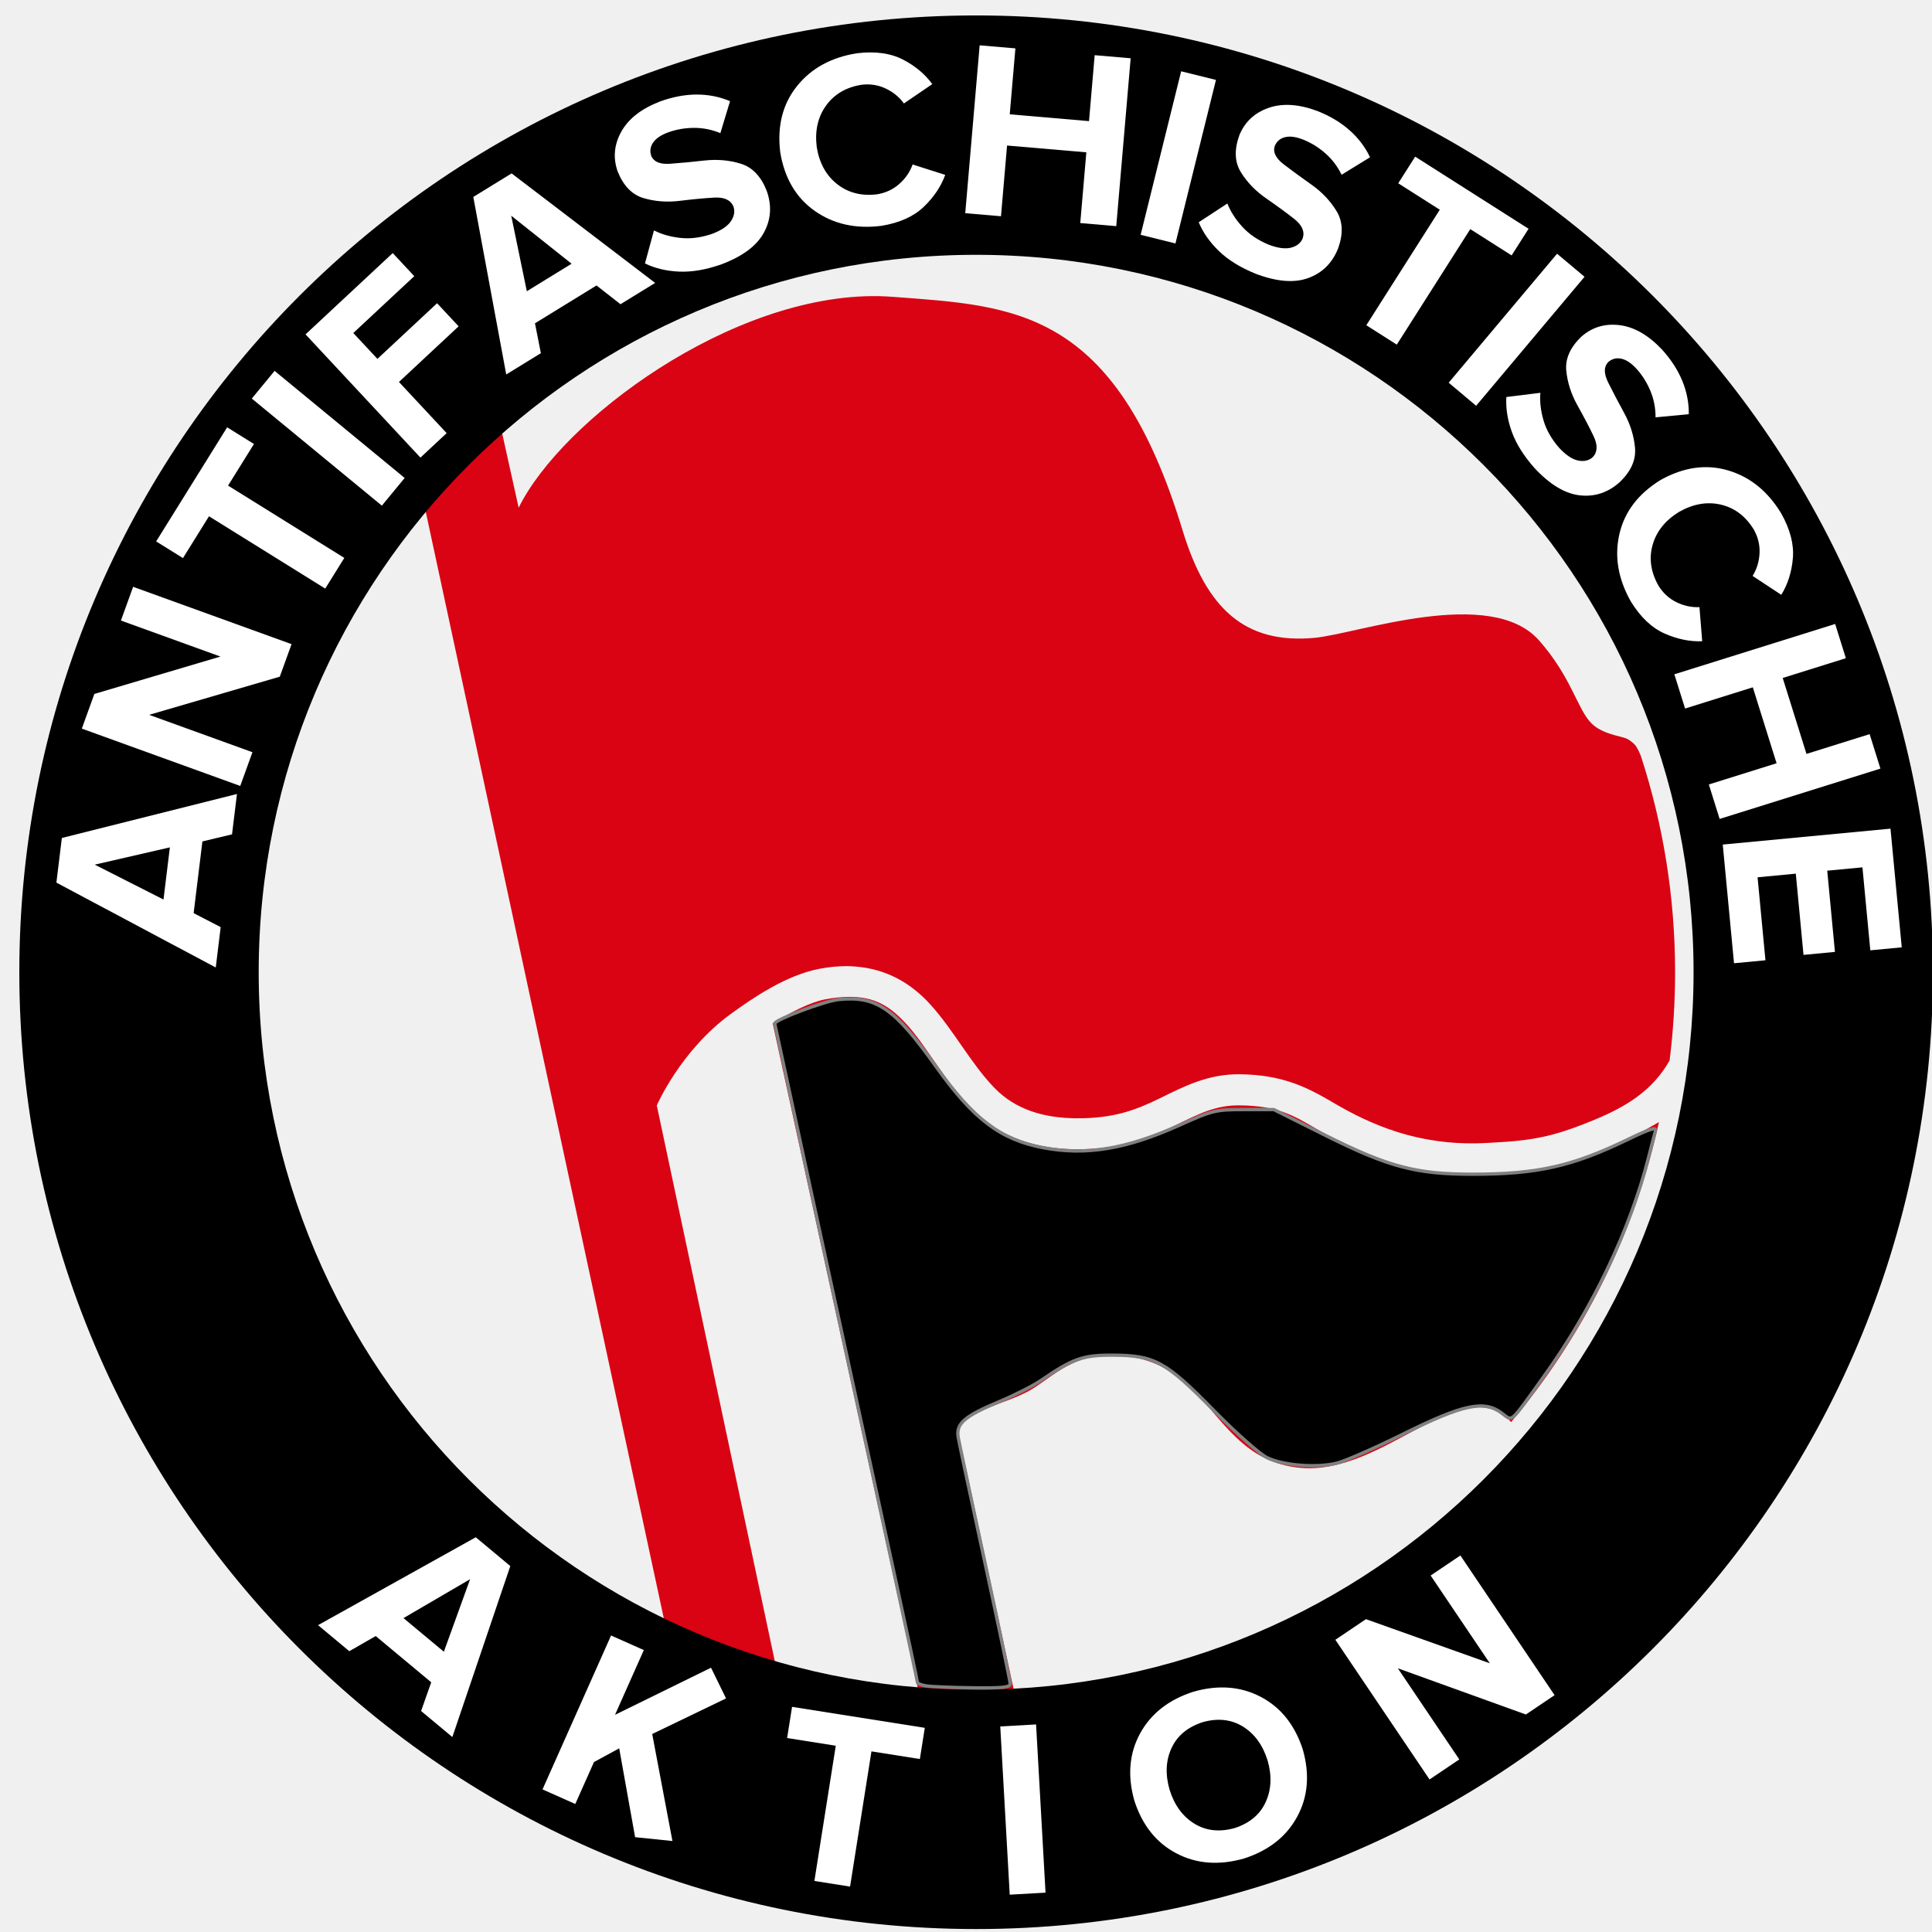
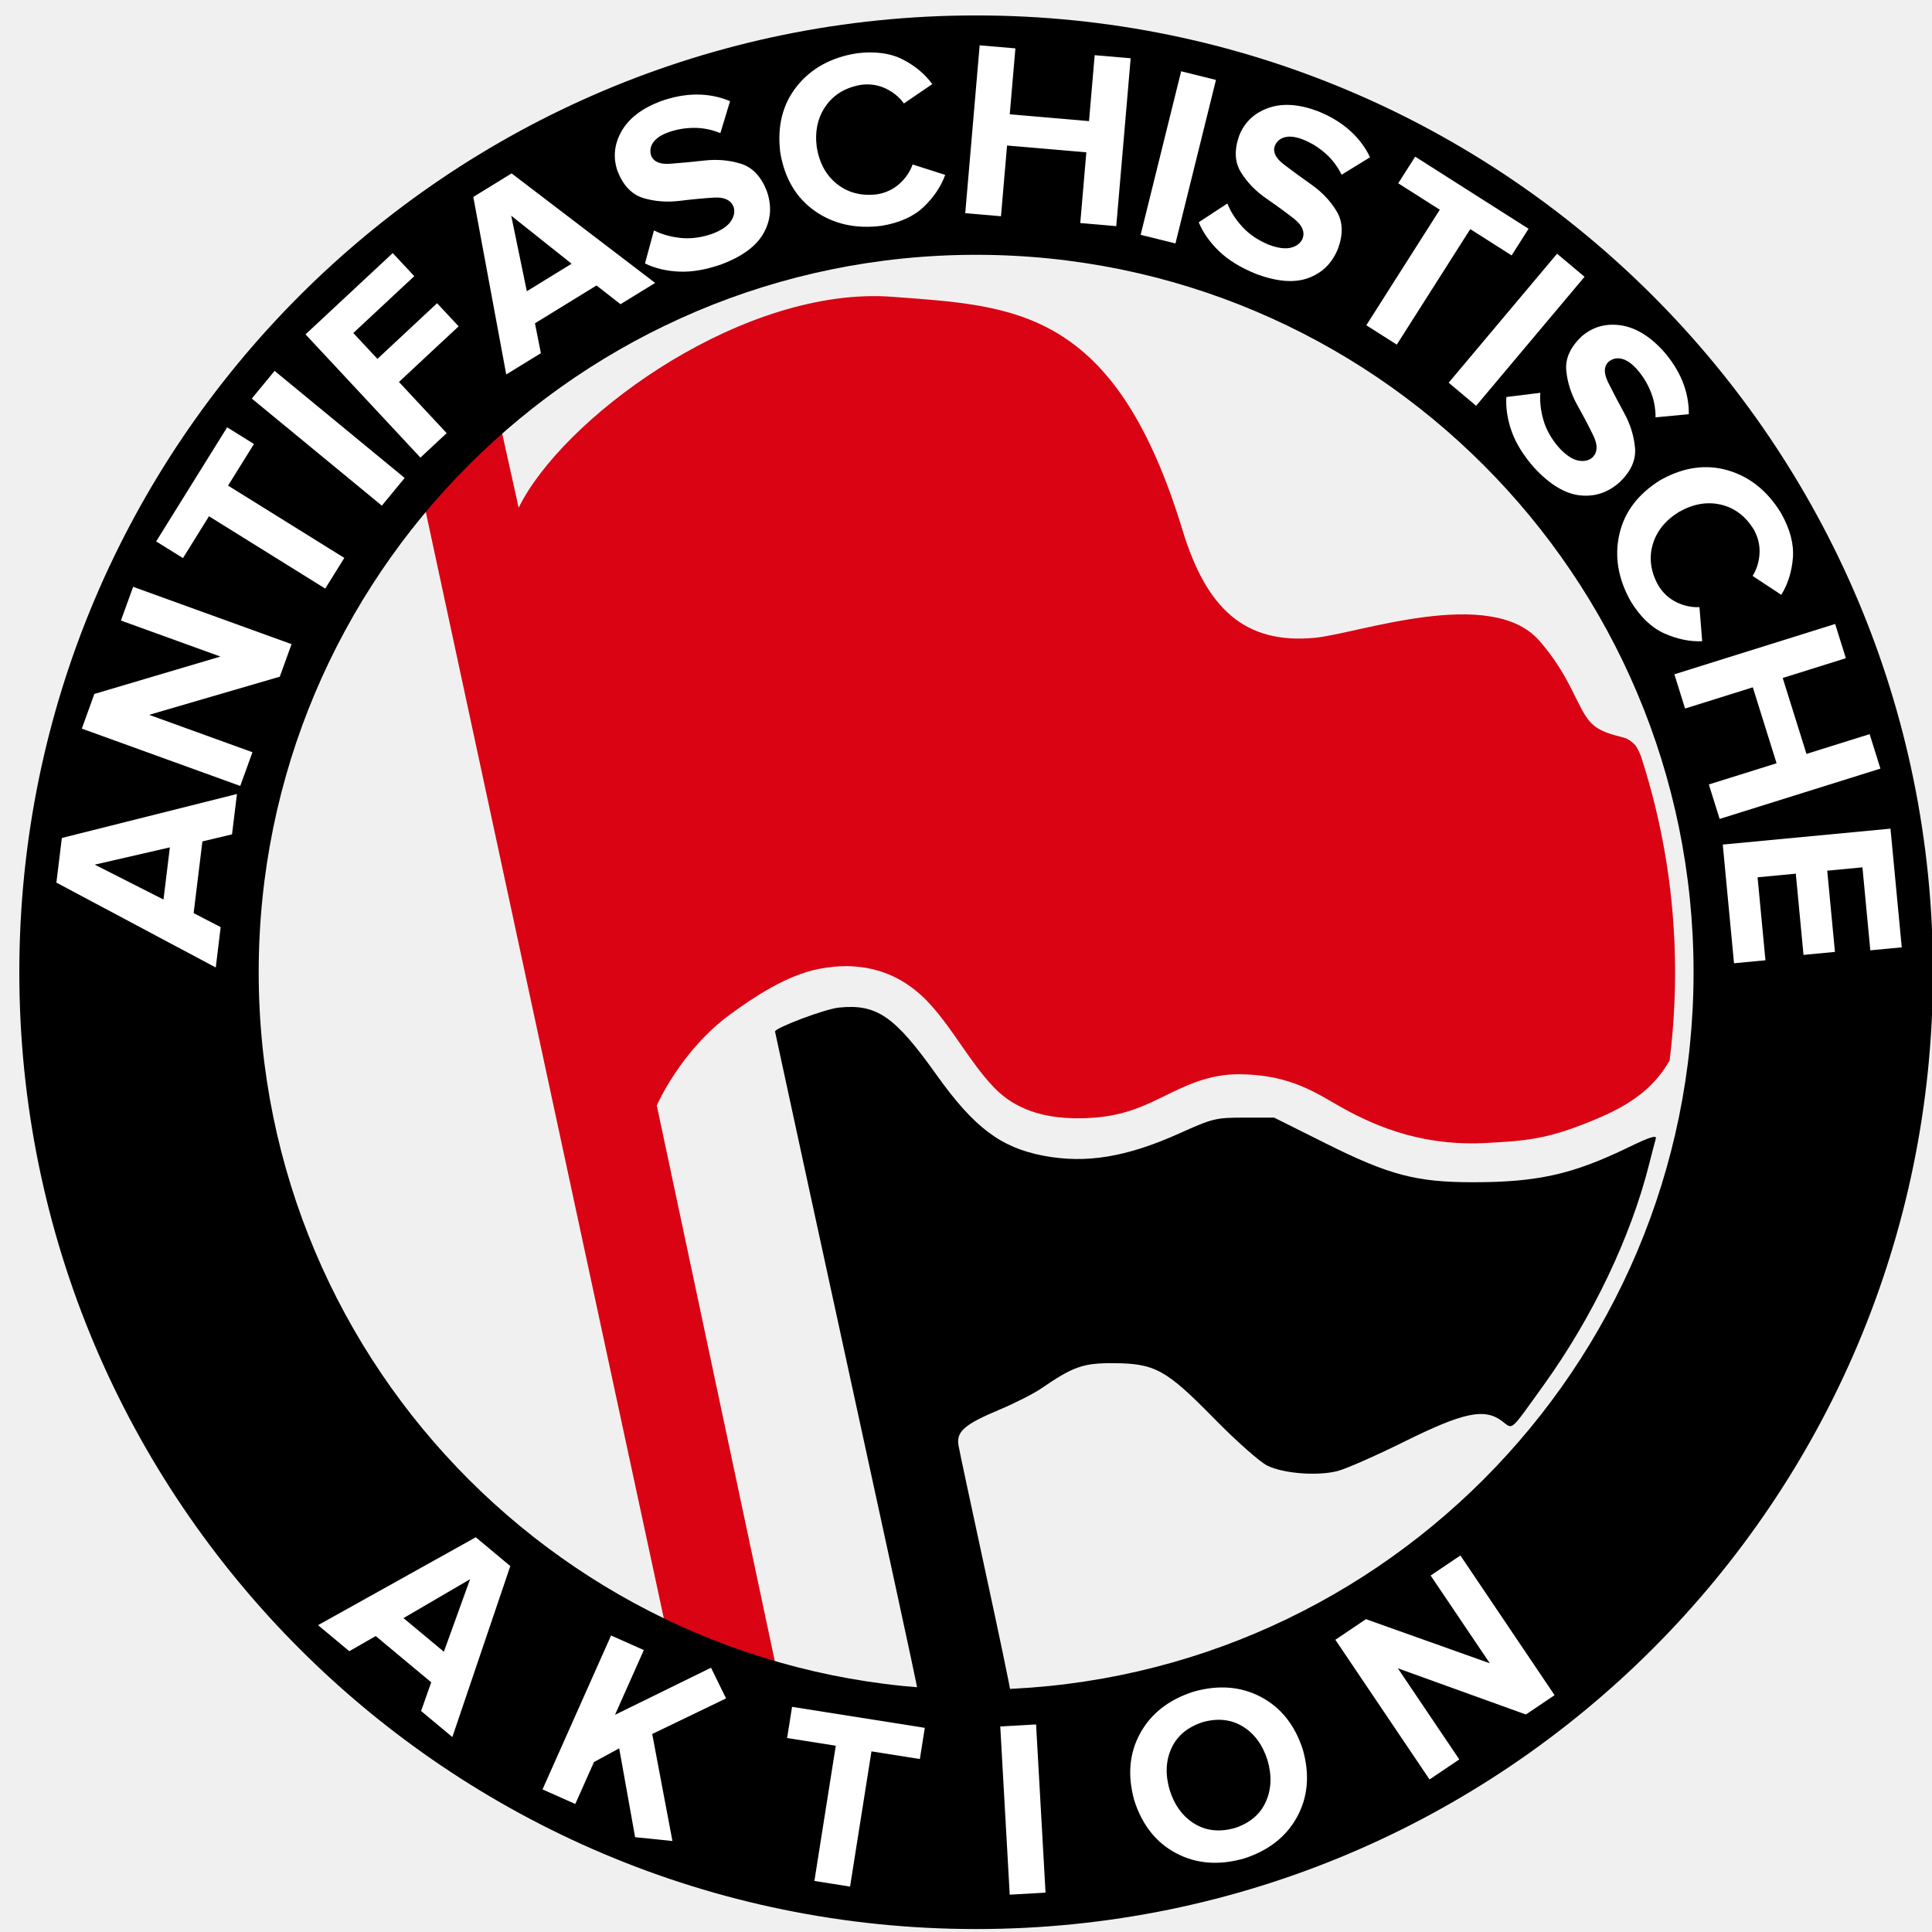
<svg xmlns="http://www.w3.org/2000/svg" version="1.2" width="500" height="500" id="svg3058">
  <defs id="defs3060" />
  <g id="g2" transform="matrix(0.9904877,0,0,0.9904877,5,3.993138)" style="display:inline">
-     <path d="M 224.5,73.344 C 185.932,72.705 141.704,105.773 130.469,128.625 l -5.438,-24.5 -19.875,20.719 L 169.5,423.938 198.781,436.531 166.562,284.812 c 0,0 6.2,-14.41 19.406,-23.969 5.622,-4.069 14.327,-10.087 23.125,-11.75 2.502,-0.473 4.853,-0.695 7.062,-0.688 0.737,0.001 1.447,0.043 2.156,0.094 8.507,0.61 14.875,4.608 19.594,9.781 6.291,6.898 10.582,15.42 16.875,21.938 5.446,5.64 12.866,7.875 21.344,7.938 9.585,0.07 15.359,-2.017 21.938,-5.25 6.544,-3.216 12.606,-6.333 20.844,-6.25 11.424,0.115 17.915,3.609 24.438,7.438 9.681,5.682 21.999,11.224 38.969,10.562 1.584,-0.062 3.051,-0.165 4.438,-0.25 1.386,-0.085 2.671,-0.164 3.906,-0.281 7.409,-0.705 12.545,-2.104 21.094,-5.656 7.928,-3.294 14.95,-7.461 19.438,-15.406 0.951,-7.549 1.438,-15.256 1.438,-23.062 0,-19.675 -3.13,-38.607 -8.89,-56.361 -0.248,-0.766 -1.085,-2.475 -1.582,-3.033 -0.545,-0.613 -1.707,-1.577 -2.824,-1.877 -2.95,-0.79 -6.259,-1.461 -8.611,-3.823 -3.613,-3.627 -5.207,-12.079 -13.656,-21.625 -12.678,-14.324 -47.55,-1.682 -58.625,-0.656 -18.271,1.693 -28.271,-7.611 -34.531,-28.188 C 286.249,76.401 259.926,75.904 228.25,73.531 227.019,73.439 225.744,73.364 224.5,73.344 Z M 216.312,256.438 c -1.696,0.049 -3.601,0.231 -5.688,0.625 -4.013,0.759 -9.188,3.452 -13.781,6.281 l 39.688,181.875 L 264,456.844 245.188,369.5 c 3.555,-5.512 11.736,-6.426 18.406,-10 5.585,-2.993 10.666,-9.255 20.938,-9.406 27.291,-0.401 26.353,27.295 50.312,29.406 21.873,1.928 42.228,-25.768 54.938,-11.969 18.706,-22.227 32.205,-48.976 38.625,-78.375 -3.918,2.287 -8.167,4.506 -12.562,6.406 -0.617,0.267 -1.222,0.591 -1.844,0.844 -10.905,4.432 -18.32,5.833 -31.406,6.344 -18.911,0.738 -33.059,-5.602 -43.375,-11.656 -6.454,-3.788 -10.457,-6.212 -20.406,-6.312 -6.221,-0.063 -10.557,2.163 -17.156,5.406 -7.098,3.488 -14.752,6.142 -25.625,6.062 -9.921,-0.073 -19.785,-2.869 -27.062,-10.406 -7.379,-7.642 -11.844,-16.437 -17.031,-22.125 -4.214,-4.621 -8.275,-7.491 -15.625,-7.281 z" id="path4056-4" style="fill:#d90313;fill-opacity:1;stroke:none" />
+     <path d="M 224.5,73.344 C 185.932,72.705 141.704,105.773 130.469,128.625 l -5.438,-24.5 -19.875,20.719 L 169.5,423.938 198.781,436.531 166.562,284.812 c 0,0 6.2,-14.41 19.406,-23.969 5.622,-4.069 14.327,-10.087 23.125,-11.75 2.502,-0.473 4.853,-0.695 7.062,-0.688 0.737,0.001 1.447,0.043 2.156,0.094 8.507,0.61 14.875,4.608 19.594,9.781 6.291,6.898 10.582,15.42 16.875,21.938 5.446,5.64 12.866,7.875 21.344,7.938 9.585,0.07 15.359,-2.017 21.938,-5.25 6.544,-3.216 12.606,-6.333 20.844,-6.25 11.424,0.115 17.915,3.609 24.438,7.438 9.681,5.682 21.999,11.224 38.969,10.562 1.584,-0.062 3.051,-0.165 4.438,-0.25 1.386,-0.085 2.671,-0.164 3.906,-0.281 7.409,-0.705 12.545,-2.104 21.094,-5.656 7.928,-3.294 14.95,-7.461 19.438,-15.406 0.951,-7.549 1.438,-15.256 1.438,-23.062 0,-19.675 -3.13,-38.607 -8.89,-56.361 -0.248,-0.766 -1.085,-2.475 -1.582,-3.033 -0.545,-0.613 -1.707,-1.577 -2.824,-1.877 -2.95,-0.79 -6.259,-1.461 -8.611,-3.823 -3.613,-3.627 -5.207,-12.079 -13.656,-21.625 -12.678,-14.324 -47.55,-1.682 -58.625,-0.656 -18.271,1.693 -28.271,-7.611 -34.531,-28.188 C 286.249,76.401 259.926,75.904 228.25,73.531 c -1.231,-0.092 -2.506,-0.167 -3.75,-0.188 z" id="path4056-4" style="fill:#d90313;fill-opacity:1;stroke:none" />
    <path d="M 250,0 C 111.935,0 0,111.935 0,250 c 0,138.065 111.935,250 250,250 138.065,0 250,-111.935 250,-250 C 500,111.935 388.065,0 250,0 Z m 0,62.546 c 103.531,0 187.454,83.923 187.454,187.454 0,103.531 -83.923,187.454 -187.454,187.454 -103.531,0 -187.454,-83.923 -187.454,-187.454 0,-103.531 83.923,-187.454 187.454,-187.454 z" id="path5994-0" style="color:#000000;display:inline;overflow:visible;visibility:visible;fill:#000000;fill-opacity:1;fill-rule:nonzero;stroke:none;stroke-width:0;marker:none;enable-background:accumulate" />
    <path d="m 56.866,203.425 -45.754,11.496 -1.425,11.661 41.638,22.177 1.289,-10.547 -7.067,-3.656 2.29,-18.736 7.739,-1.847 z m -17.53,13.948 -1.665,13.626 -17.969,-9.111 z" id="path3199" style="font-style:normal;font-weight:normal;font-size:40px;line-height:125%;font-family:'Proxima Nova Rg';-inkscape-font-specification:'Proxima Nova Rg Bold';text-align:center;letter-spacing:0px;word-spacing:0px;text-anchor:middle;fill:#ffffff;fill-opacity:1;stroke:none" />
    <path d="m 71.131,164.274 -41.394,-14.98 -3.189,8.813 26.003,9.41 -32.943,9.767 -3.279,9.061 41.394,14.98 3.189,-8.813 -26.996,-9.769 34.138,-9.966 z" id="path3201" style="font-style:normal;font-weight:normal;font-size:40px;line-height:125%;font-family:'Proxima Nova Rg';-inkscape-font-specification:'Proxima Nova Rg Bold';text-align:center;letter-spacing:0px;word-spacing:0px;text-anchor:middle;fill:#ffffff;fill-opacity:1;stroke:none" />
    <path d="m 84.917,141.744 -30.374,-18.895 6.763,-10.872 -7.005,-4.358 -18.547,29.813 7.005,4.358 6.798,-10.928 30.374,18.895 z" id="path3203" style="font-style:normal;font-weight:normal;font-size:40px;line-height:125%;font-family:'Proxima Nova Rg';-inkscape-font-specification:'Proxima Nova Rg Bold';text-align:center;letter-spacing:0px;word-spacing:0px;text-anchor:middle;fill:#ffffff;fill-opacity:1;stroke:none" />
    <path d="M 100.684,120.853 66.7,92.872 60.743,100.107 94.727,128.088 Z" id="path3205" style="font-style:normal;font-weight:normal;font-size:40px;line-height:125%;font-family:'Proxima Nova Rg';-inkscape-font-specification:'Proxima Nova Rg Bold';text-align:center;letter-spacing:0px;word-spacing:0px;text-anchor:middle;fill:#ffffff;fill-opacity:1;stroke:none" />
    <path d="M 111.658,109.142 99.191,95.77 114.782,81.233 109.156,75.199 93.565,89.736 87.263,82.978 103.193,68.126 97.567,62.092 74.783,83.335 104.803,115.533 Z" id="path3207" style="font-style:normal;font-weight:normal;font-size:40px;line-height:125%;font-family:'Proxima Nova Rg';-inkscape-font-specification:'Proxima Nova Rg Bold';text-align:center;letter-spacing:0px;word-spacing:0px;text-anchor:middle;fill:#ffffff;fill-opacity:1;stroke:none" />
    <path d="m 166.131,69.892 -37.505,-28.618 -10.008,6.153 8.605,46.385 9.052,-5.565 -1.544,-7.805 16.08,-9.886 6.267,4.902 z m -21.833,-5.017 -11.695,7.19 -4.073,-19.731 z" id="path3209" style="font-style:normal;font-weight:normal;font-size:40px;line-height:125%;font-family:'Proxima Nova Rg';-inkscape-font-specification:'Proxima Nova Rg Bold';text-align:center;letter-spacing:0px;word-spacing:0px;text-anchor:middle;fill:#ffffff;fill-opacity:1;stroke:none" />
    <path d="m 183.477,65.025 c 5.523,-2.084 9.217,-4.851 11.082,-8.298 1.865,-3.448 2.097,-7.104 0.697,-10.97 -1.49,-3.739 -3.733,-6.076 -6.729,-7.008 -2.996,-0.933 -6.176,-1.212 -9.54,-0.836 -3.364,0.375 -6.342,0.655 -8.935,0.84 -2.593,0.185 -4.231,-0.475 -4.914,-1.98 -0.443,-1.261 -0.295,-2.437 0.445,-3.529 0.74,-1.092 2.044,-1.983 3.911,-2.675 2.137,-0.777 4.386,-1.174 6.745,-1.19 2.36,-0.016 4.671,0.442 6.934,1.374 l 2.529,-8.351 c -2.739,-1.156 -5.637,-1.732 -8.694,-1.73 -3.057,0.003 -6.234,0.597 -9.531,1.783 -4.884,1.87 -8.273,4.494 -10.166,7.871 -1.893,3.378 -2.223,6.844 -0.991,10.4 1.5,3.765 3.744,6.095 6.734,6.99 2.99,0.895 6.164,1.137 9.525,0.727 3.36,-0.411 6.346,-0.692 8.957,-0.845 2.611,-0.152 4.289,0.606 5.032,2.276 0.458,1.248 0.256,2.529 -0.605,3.841 -0.861,1.312 -2.507,2.43 -4.938,3.353 -2.881,0.989 -5.626,1.345 -8.236,1.07 -2.609,-0.276 -4.931,-0.932 -6.964,-1.968 l -2.355,8.639 c 2.662,1.283 5.66,1.993 8.996,2.129 3.335,0.136 7.005,-0.501 11.01,-1.913 z" id="path3211" style="font-style:normal;font-weight:normal;font-size:40px;line-height:125%;font-family:'Proxima Nova Rg';-inkscape-font-specification:'Proxima Nova Rg Bold';text-align:center;letter-spacing:0px;word-spacing:0px;text-anchor:middle;fill:#ffffff;fill-opacity:1;stroke:none" />
    <path d="m 225.29,54.97 c 4.723,-0.784 8.401,-2.439 11.033,-4.966 2.632,-2.527 4.5,-5.308 5.601,-8.341 L 233.403,38.945 c -0.689,1.943 -1.848,3.636 -3.475,5.079 -1.627,1.443 -3.565,2.348 -5.813,2.713 -4.071,0.498 -7.547,-0.39 -10.43,-2.662 -2.883,-2.272 -4.66,-5.502 -5.333,-9.689 -0.526,-4.208 0.278,-7.806 2.41,-10.794 2.132,-2.988 5.222,-4.812 9.269,-5.473 2.26,-0.278 4.374,0.048 6.34,0.979 1.966,0.931 3.552,2.232 4.757,3.904 l 7.412,-5.058 c -1.91,-2.63 -4.48,-4.775 -7.71,-6.433 -3.23,-1.658 -7.221,-2.2 -11.974,-1.625 -6.701,1.056 -11.923,3.918 -15.667,8.586 -3.744,4.668 -5.202,10.426 -4.376,17.275 1.119,6.778 4.129,11.89 9.031,15.337 4.902,3.446 10.717,4.741 17.446,3.885 z" id="path3213" style="font-style:normal;font-weight:normal;font-size:40px;line-height:125%;font-family:'Proxima Nova Rg';-inkscape-font-specification:'Proxima Nova Rg Bold';text-align:center;letter-spacing:0px;word-spacing:0px;text-anchor:middle;fill:#ffffff;fill-opacity:1;stroke:none" />
    <path d="m 286.612,55.055 3.765,-43.86 -9.403,-0.807 -1.479,17.228 -20.714,-1.778 1.479,-17.228 -9.338,-0.801 -3.765,43.86 9.338,0.801 1.586,-18.478 20.714,1.778 -1.586,18.478 z" id="path3215" style="font-style:normal;font-weight:normal;font-size:40px;line-height:125%;font-family:'Proxima Nova Rg';-inkscape-font-specification:'Proxima Nova Rg Bold';text-align:center;letter-spacing:0px;word-spacing:0px;text-anchor:middle;fill:#ffffff;fill-opacity:1;stroke:none" />
    <path d="M 302.079,59.579 312.665,16.85 303.568,14.596 292.982,57.325 Z" id="path3217" style="font-style:normal;font-weight:normal;font-size:40px;line-height:125%;font-family:'Proxima Nova Rg';-inkscape-font-specification:'Proxima Nova Rg Bold';text-align:center;letter-spacing:0px;word-spacing:0px;text-anchor:middle;fill:#ffffff;fill-opacity:1;stroke:none" />
    <path d="m 322.984,67.475 c 5.516,2.104 10.115,2.485 13.797,1.142 3.682,-1.343 6.282,-3.925 7.799,-7.746 1.366,-3.787 1.237,-7.023 -0.386,-9.708 -1.623,-2.686 -3.818,-5.004 -6.584,-6.955 -2.766,-1.951 -5.18,-3.717 -7.243,-5.299 -2.063,-1.582 -2.85,-3.162 -2.363,-4.742 0.505,-1.238 1.396,-2.019 2.674,-2.345 1.278,-0.326 2.845,-0.128 4.701,0.593 2.115,0.836 4.06,2.031 5.836,3.585 1.776,1.554 3.202,3.43 4.277,5.628 l 7.432,-4.571 c -1.282,-2.682 -3.068,-5.036 -5.358,-7.061 -2.289,-2.026 -5.061,-3.689 -8.314,-4.989 -4.895,-1.841 -9.171,-2.126 -12.829,-0.854 -3.657,1.272 -6.204,3.647 -7.641,7.125 -1.376,3.812 -1.242,7.045 0.401,9.698 1.643,2.653 3.858,4.941 6.645,6.862 2.787,1.922 5.208,3.692 7.263,5.31 2.055,1.618 2.807,3.299 2.255,5.041 -0.485,1.238 -1.486,2.062 -3,2.473 -1.515,0.411 -3.488,0.155 -5.919,-0.767 -2.812,-1.171 -5.103,-2.726 -6.872,-4.663 -1.77,-1.937 -3.072,-3.968 -3.906,-6.093 l -7.493,4.902 c 1.141,2.726 2.913,5.246 5.319,7.561 2.405,2.315 5.574,4.272 9.508,5.872 z" id="path3219" style="font-style:normal;font-weight:normal;font-size:40px;line-height:125%;font-family:'Proxima Nova Rg';-inkscape-font-specification:'Proxima Nova Rg Bold';text-align:center;letter-spacing:0px;word-spacing:0px;text-anchor:middle;fill:#ffffff;fill-opacity:1;stroke:none" />
    <path d="m 359.912,86.016 19.199,-30.183 10.803,6.872 4.428,-6.961 -29.626,-18.845 -4.428,6.961 10.859,6.907 -19.199,30.183 z" id="path3221" style="font-style:normal;font-weight:normal;font-size:40px;line-height:125%;font-family:'Proxima Nova Rg';-inkscape-font-specification:'Proxima Nova Rg Bold';text-align:center;letter-spacing:0px;word-spacing:0px;text-anchor:middle;fill:#ffffff;fill-opacity:1;stroke:none" />
    <path d="m 380.644,101.991 28.322,-33.701 -7.175,-6.03 -28.322,33.701 z" id="path3223" style="font-style:normal;font-weight:normal;font-size:40px;line-height:125%;font-family:'Proxima Nova Rg';-inkscape-font-specification:'Proxima Nova Rg Bold';text-align:center;letter-spacing:0px;word-spacing:0px;text-anchor:middle;fill:#ffffff;fill-opacity:1;stroke:none" />
    <path d="m 395.927,118.294 c 4.023,4.32 7.984,6.689 11.881,7.107 3.897,0.418 7.369,-0.754 10.415,-3.515 2.895,-2.797 4.206,-5.758 3.933,-8.884 -0.273,-3.126 -1.221,-6.174 -2.844,-9.145 -1.623,-2.97 -3.011,-5.62 -4.165,-7.949 -1.154,-2.329 -1.165,-4.095 -0.031,-5.298 0.998,-0.888 2.143,-1.197 3.434,-0.926 1.291,0.271 2.61,1.139 3.958,2.604 1.53,1.683 2.749,3.613 3.659,5.79 0.909,2.177 1.362,4.49 1.358,6.937 l 8.686,-0.827 c 0.031,-2.972 -0.535,-5.872 -1.697,-8.7 -1.162,-2.828 -2.917,-5.542 -5.264,-8.143 -3.583,-3.81 -7.295,-5.951 -11.139,-6.421 -3.843,-0.471 -7.176,0.539 -9.999,3.028 -2.915,2.815 -4.22,5.776 -3.915,8.882 0.305,3.106 1.285,6.135 2.94,9.089 1.654,2.953 3.047,5.609 4.178,7.968 1.131,2.358 1.065,4.198 -0.198,5.519 -0.981,0.897 -2.242,1.196 -3.783,0.897 -1.541,-0.299 -3.199,-1.398 -4.975,-3.298 -2.008,-2.291 -3.379,-4.696 -4.113,-7.215 -0.735,-2.519 -1.008,-4.916 -0.82,-7.19 l -8.886,1.097 c -0.178,2.95 0.303,5.993 1.441,9.131 1.139,3.138 3.121,6.292 5.946,9.462 z" id="path3225" style="font-style:normal;font-weight:normal;font-size:40px;line-height:125%;font-family:'Proxima Nova Rg';-inkscape-font-specification:'Proxima Nova Rg Bold';text-align:center;letter-spacing:0px;word-spacing:0px;text-anchor:middle;fill:#ffffff;fill-opacity:1;stroke:none" />
    <path d="m 421.089,153.17 c 2.516,4.073 5.443,6.848 8.78,8.325 3.337,1.477 6.617,2.15 9.842,2.019 l -0.718,-8.915 c -2.059,0.099 -4.065,-0.331 -6.018,-1.289 -1.953,-0.958 -3.524,-2.408 -4.715,-4.35 -2.004,-3.578 -2.502,-7.131 -1.493,-10.66 1.009,-3.529 3.323,-6.399 6.943,-8.609 3.695,-2.082 7.328,-2.704 10.902,-1.864 3.573,0.84 6.433,3.007 8.579,6.501 1.115,1.986 1.614,4.065 1.499,6.237 -0.115,2.172 -0.718,4.133 -1.808,5.883 l 7.491,4.94 c 1.709,-2.765 2.719,-5.956 3.028,-9.574 0.31,-3.618 -0.703,-7.516 -3.038,-11.695 -3.519,-5.8 -8.148,-9.546 -13.886,-11.24 -5.739,-1.694 -11.62,-0.86 -17.644,2.502 -5.847,3.606 -9.436,8.33 -10.766,14.172 -1.33,5.843 -0.323,11.715 3.022,17.617 z" id="path3227" style="font-style:normal;font-weight:normal;font-size:40px;line-height:125%;font-family:'Proxima Nova Rg';-inkscape-font-specification:'Proxima Nova Rg Bold';text-align:center;letter-spacing:0px;word-spacing:0px;text-anchor:middle;fill:#ffffff;fill-opacity:1;stroke:none" />
    <path d="m 444.266,209.943 42.011,-13.15 -2.819,-9.007 -16.502,5.166 -6.21,-19.84 16.502,-5.166 -2.8,-8.944 -42.011,13.15 2.8,8.944 17.699,-5.54 6.21,19.84 -17.699,5.54 z" id="path3229" style="font-style:normal;font-weight:normal;font-size:40px;line-height:125%;font-family:'Proxima Nova Rg';-inkscape-font-specification:'Proxima Nova Rg Bold';text-align:center;letter-spacing:0px;word-spacing:0px;text-anchor:middle;fill:#ffffff;fill-opacity:1;stroke:none" />
    <path d="m 448.024,247.652 8.213,-0.779 -2.057,-21.682 9.987,-0.947 2.013,21.222 8.213,-0.779 -2.013,-21.222 9.199,-0.873 2.057,21.682 8.213,-0.779 -2.942,-31.012 -43.825,4.157 z" id="path3231" style="font-style:normal;font-weight:normal;font-size:40px;line-height:125%;font-family:'Proxima Nova Rg';-inkscape-font-specification:'Proxima Nova Rg Bold';text-align:center;letter-spacing:0px;word-spacing:0px;text-anchor:middle;fill:#ffffff;fill-opacity:1;stroke:none" />
    <path d="m 113.144,449.832 15.145,-44.679 -9.026,-7.52 -41.209,22.965 8.164,6.801 6.903,-3.956 14.502,12.082 -2.644,7.504 z m -2.217,-22.292 -10.547,-8.787 17.398,-10.16 z" id="path3234" style="font-style:normal;font-variant:normal;font-weight:normal;font-stretch:normal;font-size:40px;line-height:125%;font-family:'Proxima Nova Rg';-inkscape-font-specification:'Proxima Nova Rg Bold';text-align:center;letter-spacing:0px;word-spacing:0px;text-anchor:middle;fill:#ffffff;fill-opacity:1;stroke:none" />
    <path d="m 217.062,488.907 5.588,-35.332 12.647,2 1.289,-8.149 -34.681,-5.485 -1.289,8.149 12.712,2.01 -5.588,35.332 z" id="path3238" style="font-style:normal;font-variant:normal;font-weight:normal;font-stretch:normal;font-size:40px;line-height:125%;font-family:'Proxima Nova Rg';-inkscape-font-specification:'Proxima Nova Rg Bold';text-align:center;letter-spacing:0px;word-spacing:0px;text-anchor:middle;fill:#ffffff;fill-opacity:1;stroke:none" />
    <path d="m 268.135,490.488 -2.473,-43.952 -9.357,0.527 2.473,43.952 z" id="path3240" style="font-style:normal;font-variant:normal;font-weight:normal;font-stretch:normal;font-size:40px;line-height:125%;font-family:'Proxima Nova Rg';-inkscape-font-specification:'Proxima Nova Rg Bold';text-align:center;letter-spacing:0px;word-spacing:0px;text-anchor:middle;fill:#ffffff;fill-opacity:1;stroke:none" />
    <path d="m 319.964,481.573 c 6.438,-2.068 11.073,-5.699 13.904,-10.892 2.832,-5.194 3.333,-11.041 1.505,-17.543 -2.074,-6.428 -5.726,-11.021 -10.958,-13.781 -5.232,-2.76 -11.102,-3.22 -17.609,-1.381 -6.468,2.077 -11.121,5.713 -13.96,10.909 -2.838,5.196 -3.343,11.044 -1.513,17.545 2.072,6.428 5.728,11.021 10.966,13.779 5.239,2.758 11.127,3.213 17.664,1.365 z m -2.403,-7.961 c -3.988,1.109 -7.506,0.723 -10.553,-1.158 -3.047,-1.881 -5.197,-4.817 -6.45,-8.808 -1.172,-4.045 -1.008,-7.689 0.493,-10.929 1.501,-3.241 4.22,-5.5 8.157,-6.779 3.957,-1.104 7.454,-0.72 10.49,1.151 3.037,1.871 5.186,4.816 6.449,8.834 1.162,4.018 0.998,7.653 -0.492,10.903 -1.491,3.251 -4.189,5.513 -8.095,6.786 z" id="path3242" style="font-style:normal;font-variant:normal;font-weight:normal;font-stretch:normal;font-size:40px;line-height:125%;font-family:'Proxima Nova Rg';-inkscape-font-specification:'Proxima Nova Rg Bold';text-align:center;letter-spacing:0px;word-spacing:0px;text-anchor:middle;fill:#ffffff;fill-opacity:1;stroke:none" />
    <path d="M 401.139,438.889 376.528,402.39 l -7.77,5.24 15.46,22.928 -32.369,-11.527 -7.989,5.387 24.611,36.499 7.77,-5.24 -16.051,-23.804 33.452,12.07 z" id="path3244" style="font-style:normal;font-variant:normal;font-weight:normal;font-stretch:normal;font-size:40px;line-height:125%;font-family:'Proxima Nova Rg';-inkscape-font-specification:'Proxima Nova Rg Bold';text-align:center;letter-spacing:0px;word-spacing:0px;text-anchor:middle;fill:#ffffff;fill-opacity:1;stroke:none" />
    <path d="m 170.649,476.997 -5.285,-27.959 19.291,-9.301 -3.926,-8.021 -25.085,12.307 7.532,-16.913 -8.561,-3.813 -17.909,40.214 8.561,3.813 4.881,-10.959 6.59,-3.583 4.159,23.213 z" id="path3236-1" style="font-style:normal;font-variant:normal;font-weight:normal;font-stretch:normal;font-size:40px;line-height:125%;font-family:'Proxima Nova Rg';-inkscape-font-specification:'Proxima Nova Rg Bold';text-align:center;letter-spacing:0px;word-spacing:0px;text-anchor:middle;fill:#ffffff;fill-opacity:1;stroke:none" />
-     <path style="fill:#000000;stroke:#808080;stroke-width:0.176" d="m 732.702,1101.81 c -0.266,-0.04 -0.484,-0.128 -0.483,-0.194 5e-4,-0.066 -0.551,-2.656 -1.226,-5.754 -3.521,-16.172 -6.346,-29.179 -6.346,-29.218 0,-0.199 2.657,-1.197 3.386,-1.272 2.011,-0.206 2.964,0.449 5.173,3.553 1.994,2.802 3.418,3.88 5.694,4.312 2.258,0.428 4.403,0.076 7.203,-1.182 1.786,-0.803 1.942,-0.841 3.455,-0.841 h 1.585 l 2.729,1.364 c 3.38,1.689 4.813,2.067 7.835,2.067 3.419,-10e-5 5.285,-0.419 8.236,-1.849 1.148,-0.556 1.524,-0.675 1.462,-0.461 -0.046,0.158 -0.209,0.782 -0.362,1.387 -0.973,3.848 -2.997,8.087 -5.571,11.665 -1.862,2.588 -1.625,2.385 -2.242,1.929 -0.935,-0.691 -2.044,-0.453 -5.213,1.117 -1.491,0.739 -3.073,1.435 -3.515,1.546 -1.069,0.269 -2.84,0.134 -3.711,-0.284 -0.393,-0.188 -1.639,-1.29 -2.817,-2.491 -2.571,-2.621 -3.158,-2.943 -5.37,-2.953 -1.599,-0.01 -2.125,0.177 -3.825,1.342 -0.409,0.28 -1.408,0.787 -2.219,1.127 -1.861,0.779 -2.302,1.166 -2.172,1.905 0.053,0.301 0.695,3.312 1.427,6.69 0.732,3.378 1.331,6.25 1.331,6.382 0,0.19 -0.414,0.234 -1.981,0.213 -1.089,-0.014 -2.199,-0.059 -2.465,-0.1 z" id="path6" transform="matrix(4.921728,0,0,4.921728,-3369.134,-4986.335)" />
+     <path style="display:inline;fill:#000000;fill-opacity:1;stroke:none;stroke-width:0.867" d="m 237.097,438.571 c -1.311,-0.197 -2.381,-0.628 -2.378,-0.953 0.002,-0.325 -2.712,-13.07 -6.032,-28.321 -17.329,-79.596 -31.232,-143.612 -31.232,-143.802 0,-0.98 13.077,-5.892 16.665,-6.259 9.896,-1.014 14.589,2.209 25.462,17.486 9.816,13.792 16.822,19.098 28.025,21.222 11.114,2.108 21.672,0.374 35.452,-5.819 8.792,-3.952 9.56,-4.139 17.006,-4.139 h 7.798 l 13.431,6.711 c 16.633,8.312 23.69,10.174 38.559,10.173 16.826,-5e-4 26.014,-2.063 40.536,-9.099 5.649,-2.737 7.502,-3.322 7.194,-2.269 -0.228,0.779 -1.03,3.851 -1.782,6.825 -4.787,18.937 -14.752,39.803 -27.417,57.412 -9.163,12.74 -7.998,11.737 -11.033,9.494 -4.599,-3.401 -10.06,-2.231 -25.655,5.498 -7.341,3.638 -15.126,7.063 -17.302,7.61 -5.263,1.325 -13.977,0.658 -18.265,-1.398 -1.933,-0.927 -8.065,-6.349 -13.864,-12.261 -12.654,-12.898 -15.541,-14.486 -26.428,-14.535 -7.87,-0.049 -10.461,0.874 -18.826,6.604 -2.015,1.38 -6.929,3.876 -10.92,5.547 -9.159,3.834 -11.332,5.739 -10.692,9.375 0.261,1.482 3.423,16.299 7.026,32.926 3.603,16.627 6.551,30.762 6.551,31.41 0,0.933 -2.038,1.153 -9.748,1.05 -5.361,-0.069 -10.82,-0.29 -12.131,-0.492 z" id="path6" />
  </g>
</svg>
